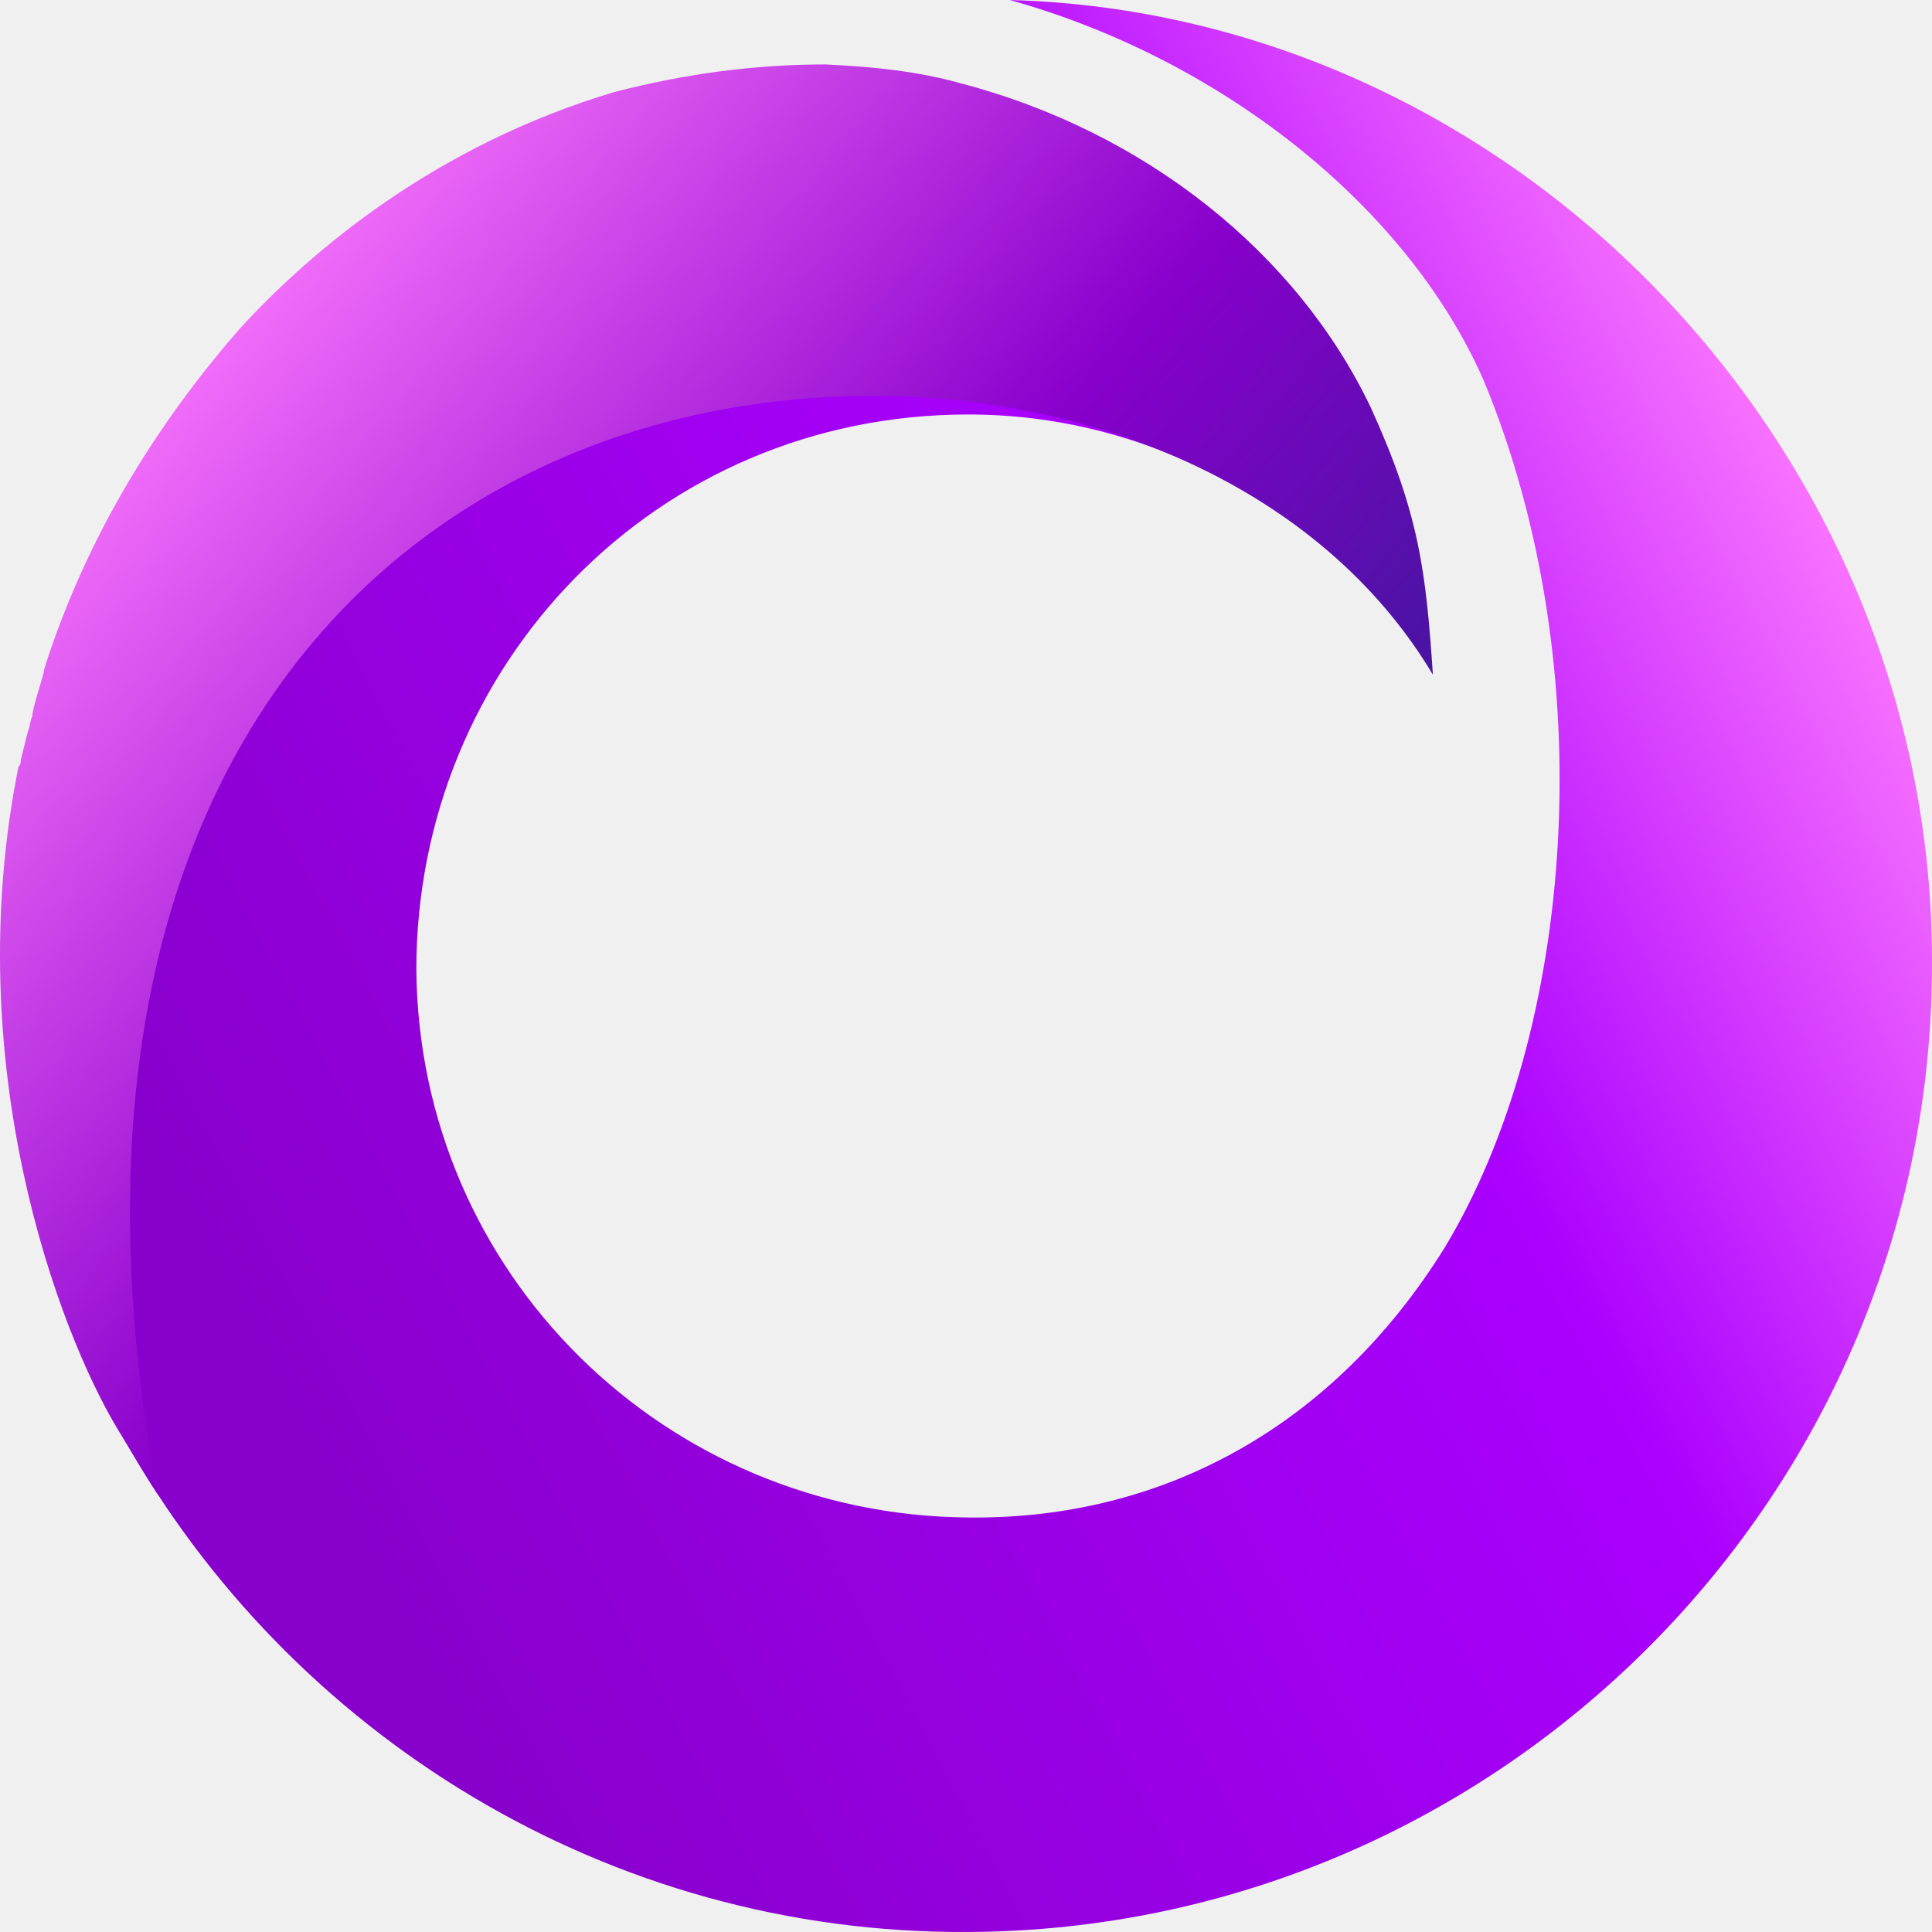
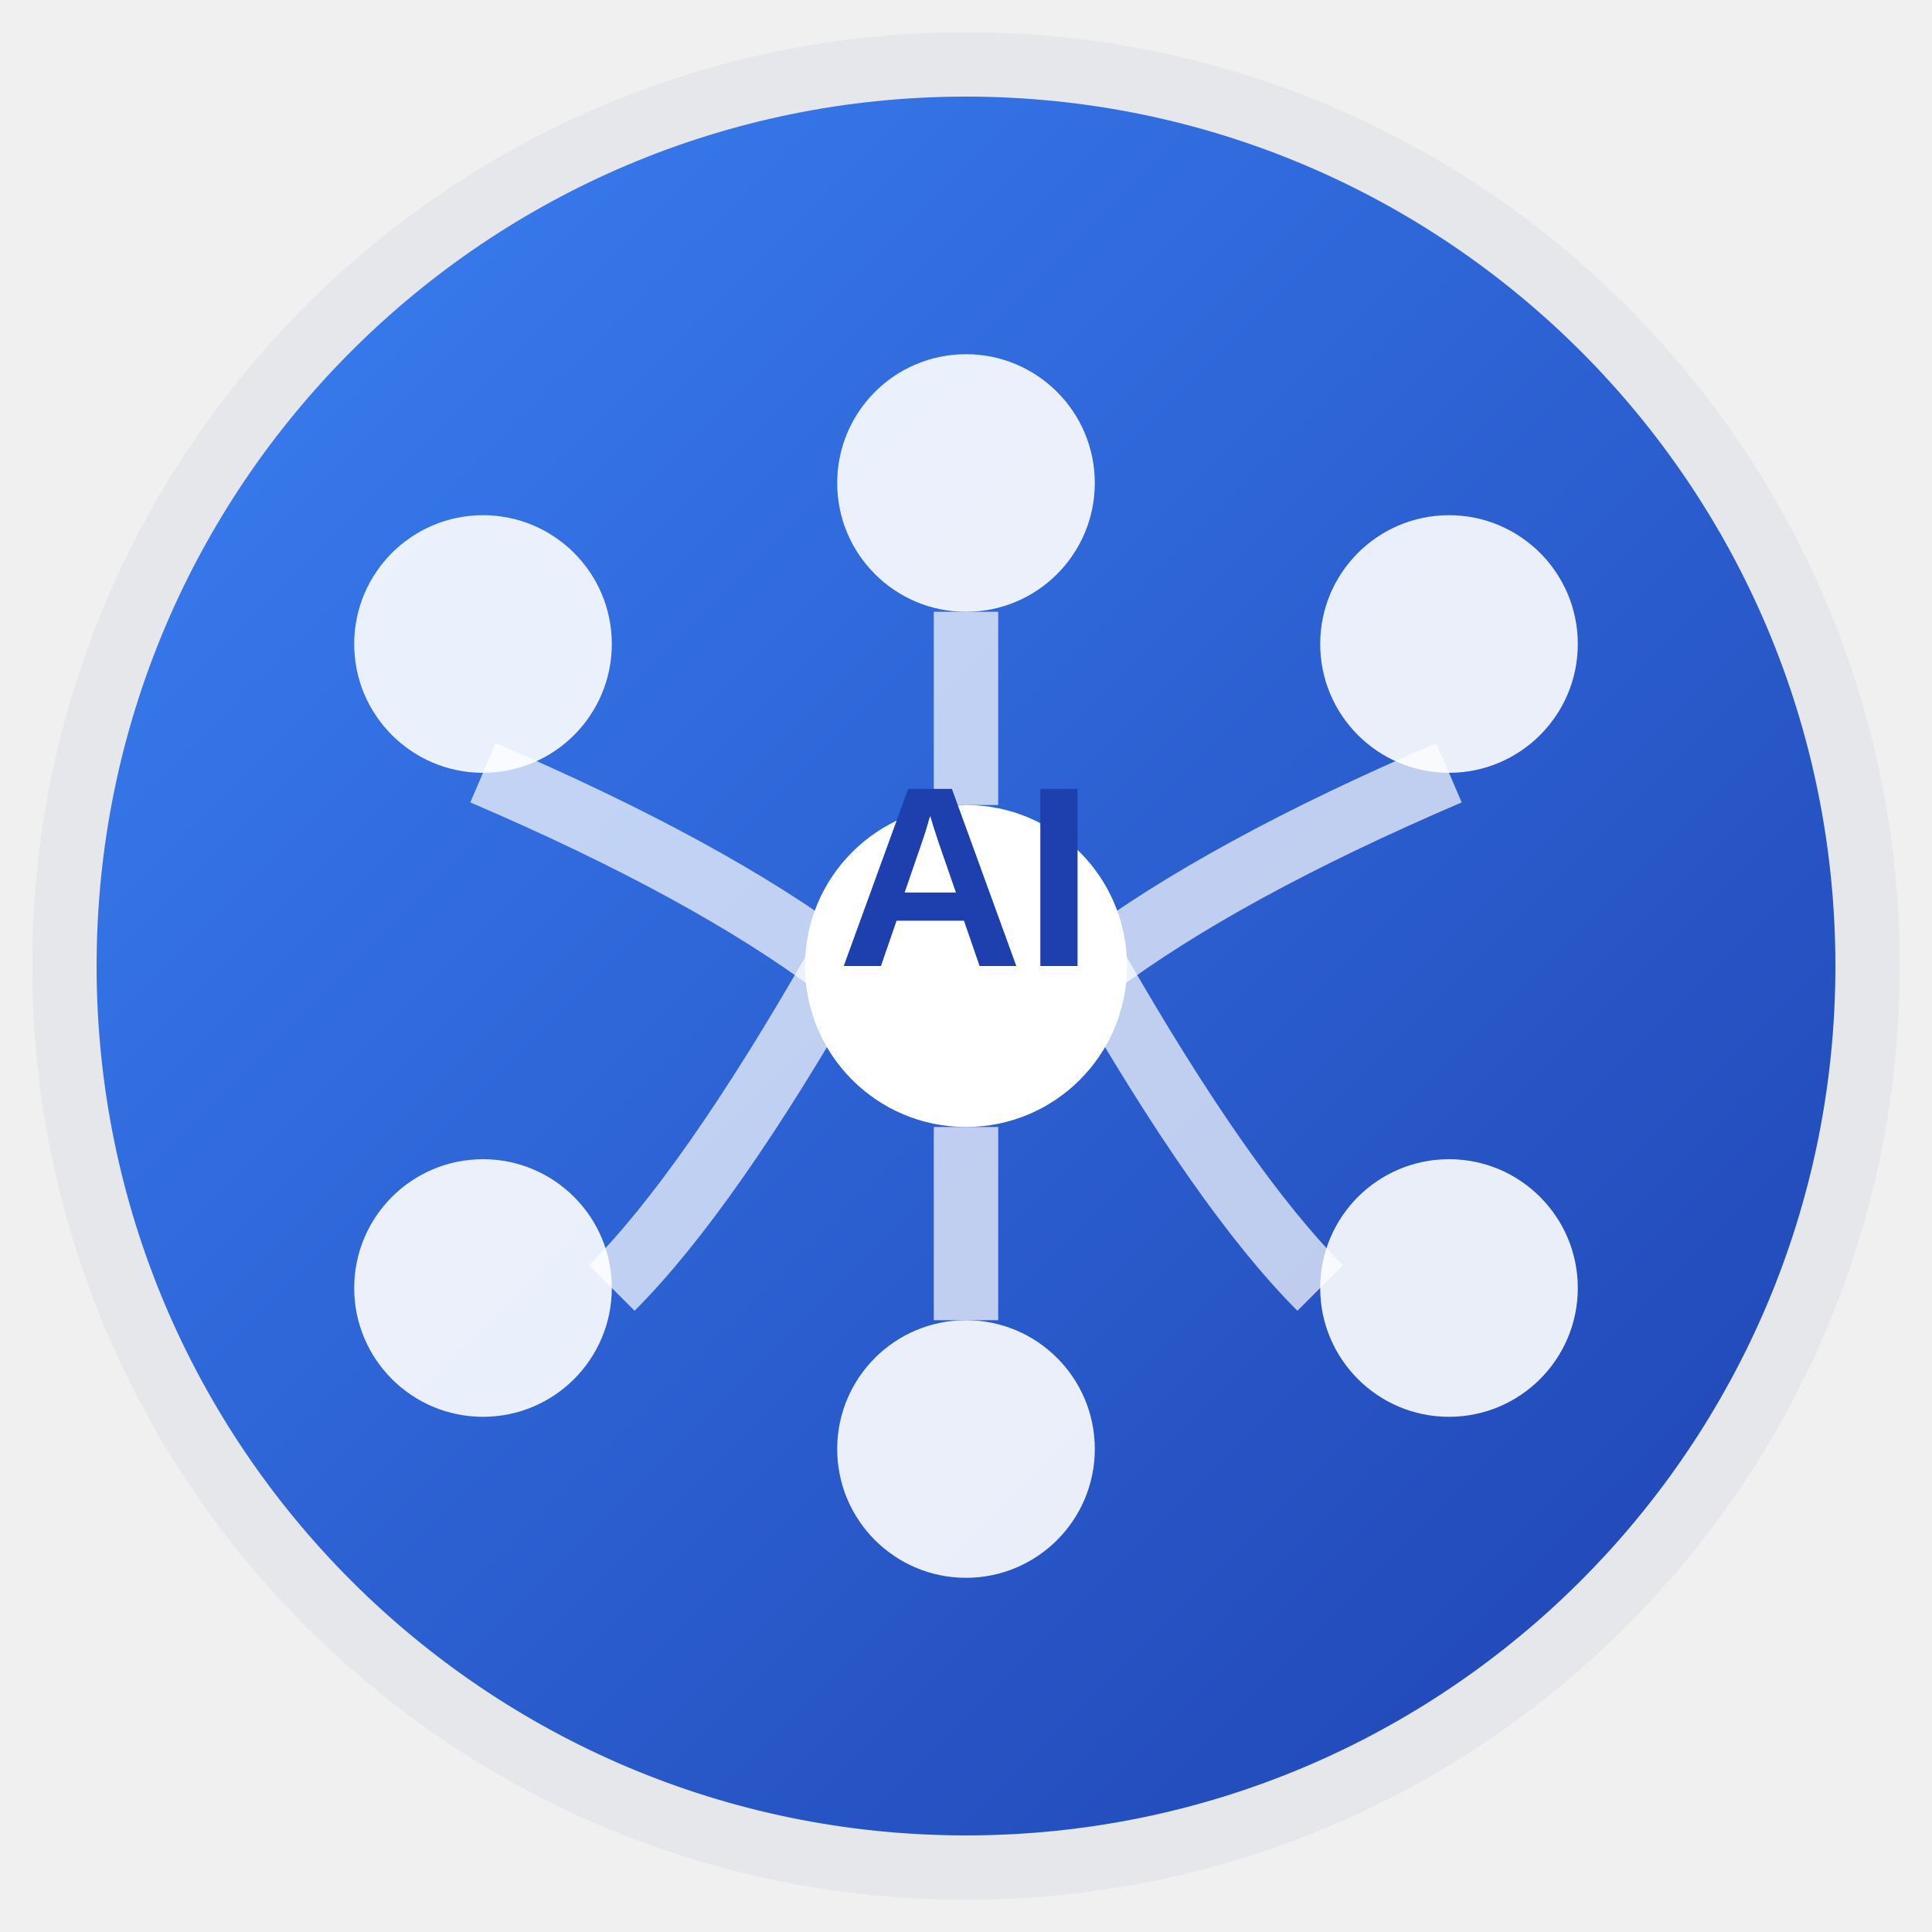
- <svg xmlns="http://www.w3.org/2000/svg" width="256px" height="256px" viewBox="0 0 256 256" version="1.1" preserveAspectRatio="xMidYMid">
+ <svg xmlns="http://www.w3.org/2000/svg" width="60" height="60" viewBox="0 0 60 60" fill="none">
  <defs>
-     <linearGradient x1="67.345%" y1="-26.004%" x2="-18.523%" y2="22.988%" id="singleStoreLinearGradient-1">
-       <stop stop-color="#FF7BFF" offset="0%" />
-       <stop stop-color="#AA00FF" offset="35.016%" />
-       <stop stop-color="#8800CC" offset="100%" />
-     </linearGradient>
-     <linearGradient x1="36.259%" y1="-19.363%" x2="111.722%" y2="44.998%" id="singleStoreLinearGradient-2">
-       <stop stop-color="#FF7BFF" offset="3.544%" />
-       <stop stop-color="#8800CC" offset="57.654%" />
-       <stop stop-color="#311B92" offset="100%" />
+     <linearGradient id="flowiseGradient" x1="0%" y1="0%" x2="100%" y2="100%">
+       <stop offset="0%" style="stop-color:#3B82F6;stop-opacity:1" />
+       <stop offset="100%" style="stop-color:#1E40AF;stop-opacity:1" />
    </linearGradient>
  </defs>
-   <g>
-     <path d="M133.793,0 C161.22,7.628 186.209,26.851 196.57,50.345 C212.416,88.486 208.76,136.695 191.39,165.377 C176.762,188.871 154.211,201.381 128.308,201.076 C88.082,200.771 55.475,168.733 55.17,128.457 C55.17,88.18 86.863,54.922 128.308,54.922 C135.012,54.922 144.679,55.852 155.65,60.429 C155.65,60.429 147.763,55.757 127.507,52.619 C69.302,44.991 0.622,89.096 16.468,190.702 C38.41,229.757 80.464,256.304 128.308,255.997 C198.703,255.693 256.299,198.025 255.996,127.236 C255.996,59.499 200.836,1.831 133.793,0 Z" fill="url(#singleStoreLinearGradient-1)" />
-     <path d="M181.636,54.004 C171.884,33.561 151.771,17.389 127.087,10.981 C121.602,9.456 115.812,8.845 109.412,8.54 C99.965,8.54 90.823,9.761 81.376,12.202 C57.911,19.22 41.455,32.95 31.703,43.629 C19.209,57.97 10.981,72.921 6.105,87.872 C6.105,88.177 5.8,88.482 5.8,89.093 C5.496,90.313 4.277,93.975 4.277,94.89 C3.972,95.5 3.972,96.416 3.667,97.026 C3.363,98.247 3.058,99.467 2.753,100.687 C2.753,100.993 2.753,101.298 2.448,101.603 C-5.475,140.964 7.688,176.286 15.611,189.406 C17.593,192.688 19.22,195.426 20.851,197.938 C2.871,100.299 54.559,53.698 113.374,52.478 C144.153,51.868 174.931,64.378 189.864,89.398 C188.949,75.667 188.035,68.039 181.636,54.004 Z" fill="url(#singleStoreLinearGradient-2)" />
-   </g>
+   <circle cx="30" cy="30" r="28" fill="url(#flowiseGradient)" stroke="#E5E7EB" stroke-width="2" />
+   <circle cx="15" cy="20" r="4" fill="#FFFFFF" opacity="0.9" />
+   <circle cx="30" cy="15" r="4" fill="#FFFFFF" opacity="0.9" />
+   <circle cx="45" cy="20" r="4" fill="#FFFFFF" opacity="0.9" />
+   <circle cx="30" cy="30" r="5" fill="#FFFFFF" />
+   <circle cx="15" cy="40" r="4" fill="#FFFFFF" opacity="0.9" />
+   <circle cx="45" cy="40" r="4" fill="#FFFFFF" opacity="0.9" />
+   <circle cx="30" cy="45" r="4" fill="#FFFFFF" opacity="0.9" />
+   <path d="M15,24 Q22,27 26,30" stroke="#FFFFFF" stroke-width="2" fill="none" opacity="0.7" />
+   <path d="M30,19 L30,25" stroke="#FFFFFF" stroke-width="2" fill="none" opacity="0.7" />
+   <path d="M45,24 Q38,27 34,30" stroke="#FFFFFF" stroke-width="2" fill="none" opacity="0.7" />
+   <path d="M26,30 Q22,37 19,40" stroke="#FFFFFF" stroke-width="2" fill="none" opacity="0.7" />
+   <path d="M34,30 Q38,37 41,40" stroke="#FFFFFF" stroke-width="2" fill="none" opacity="0.7" />
+   <path d="M30,35 L30,41" stroke="#FFFFFF" stroke-width="2" fill="none" opacity="0.7" />
+   <text x="30" y="30" text-anchor="middle" font-family="Arial, sans-serif" font-size="8" fill="#1E40AF" font-weight="bold">AI</text>
</svg>
